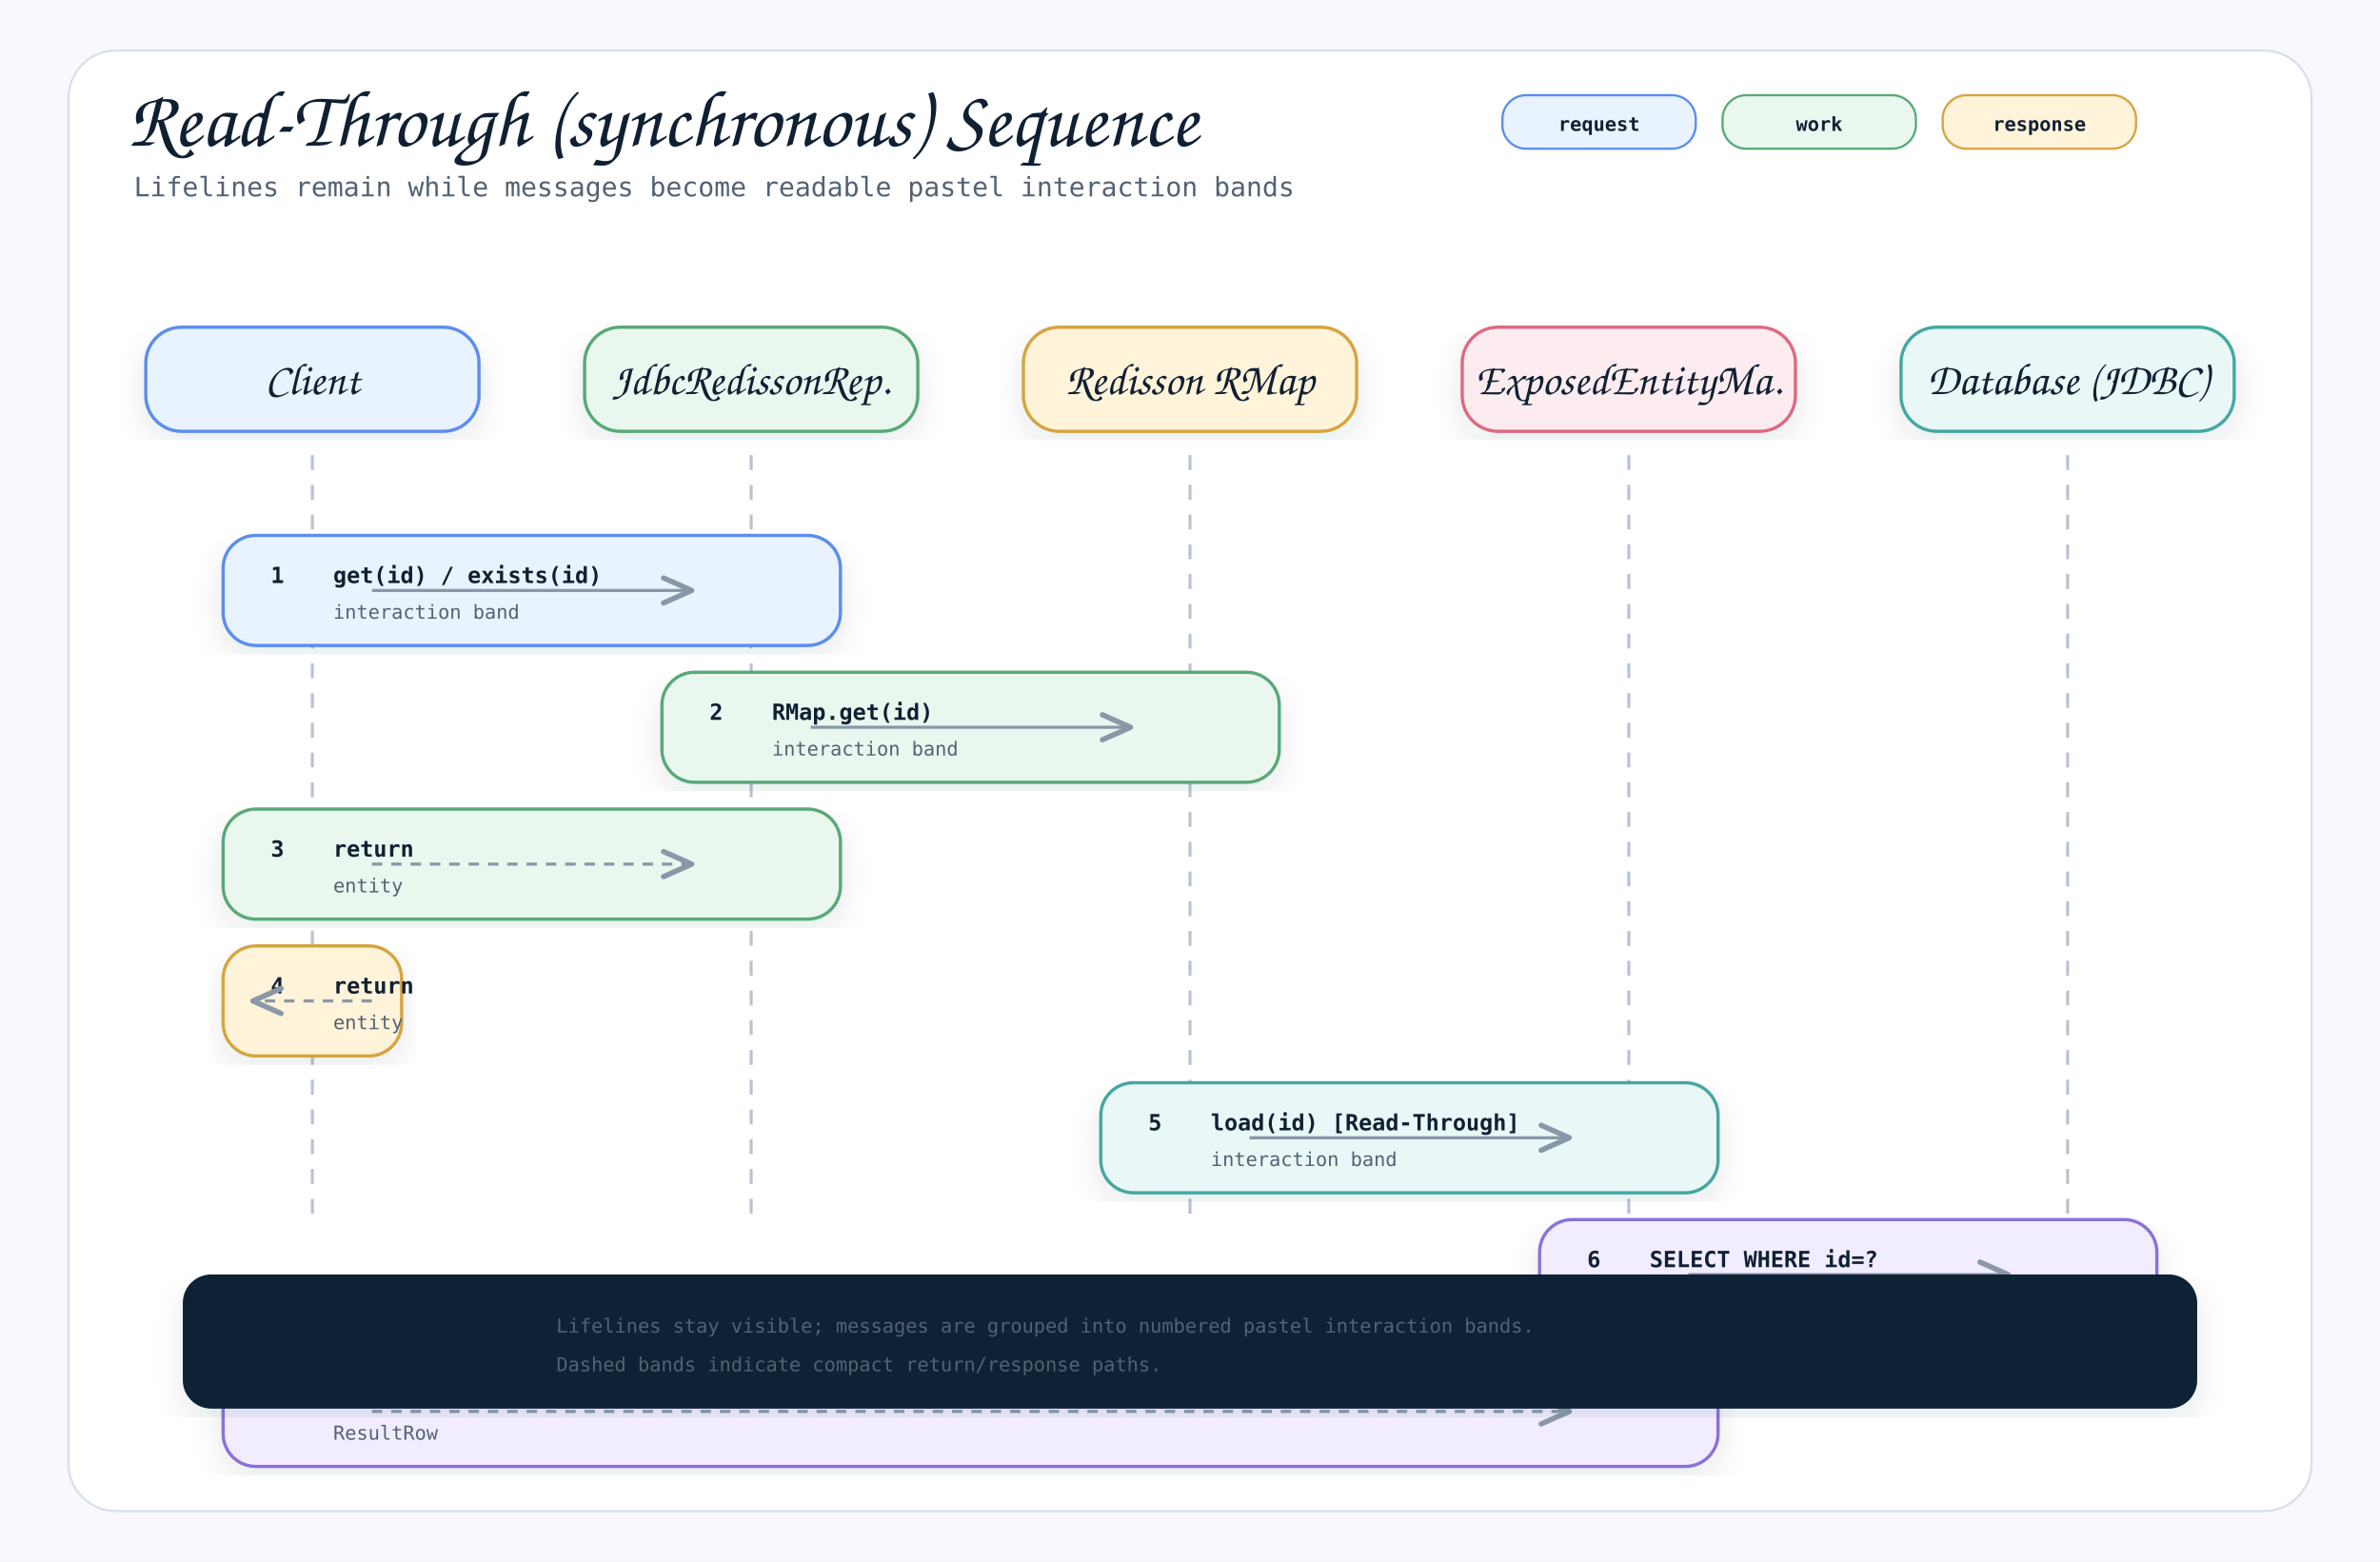
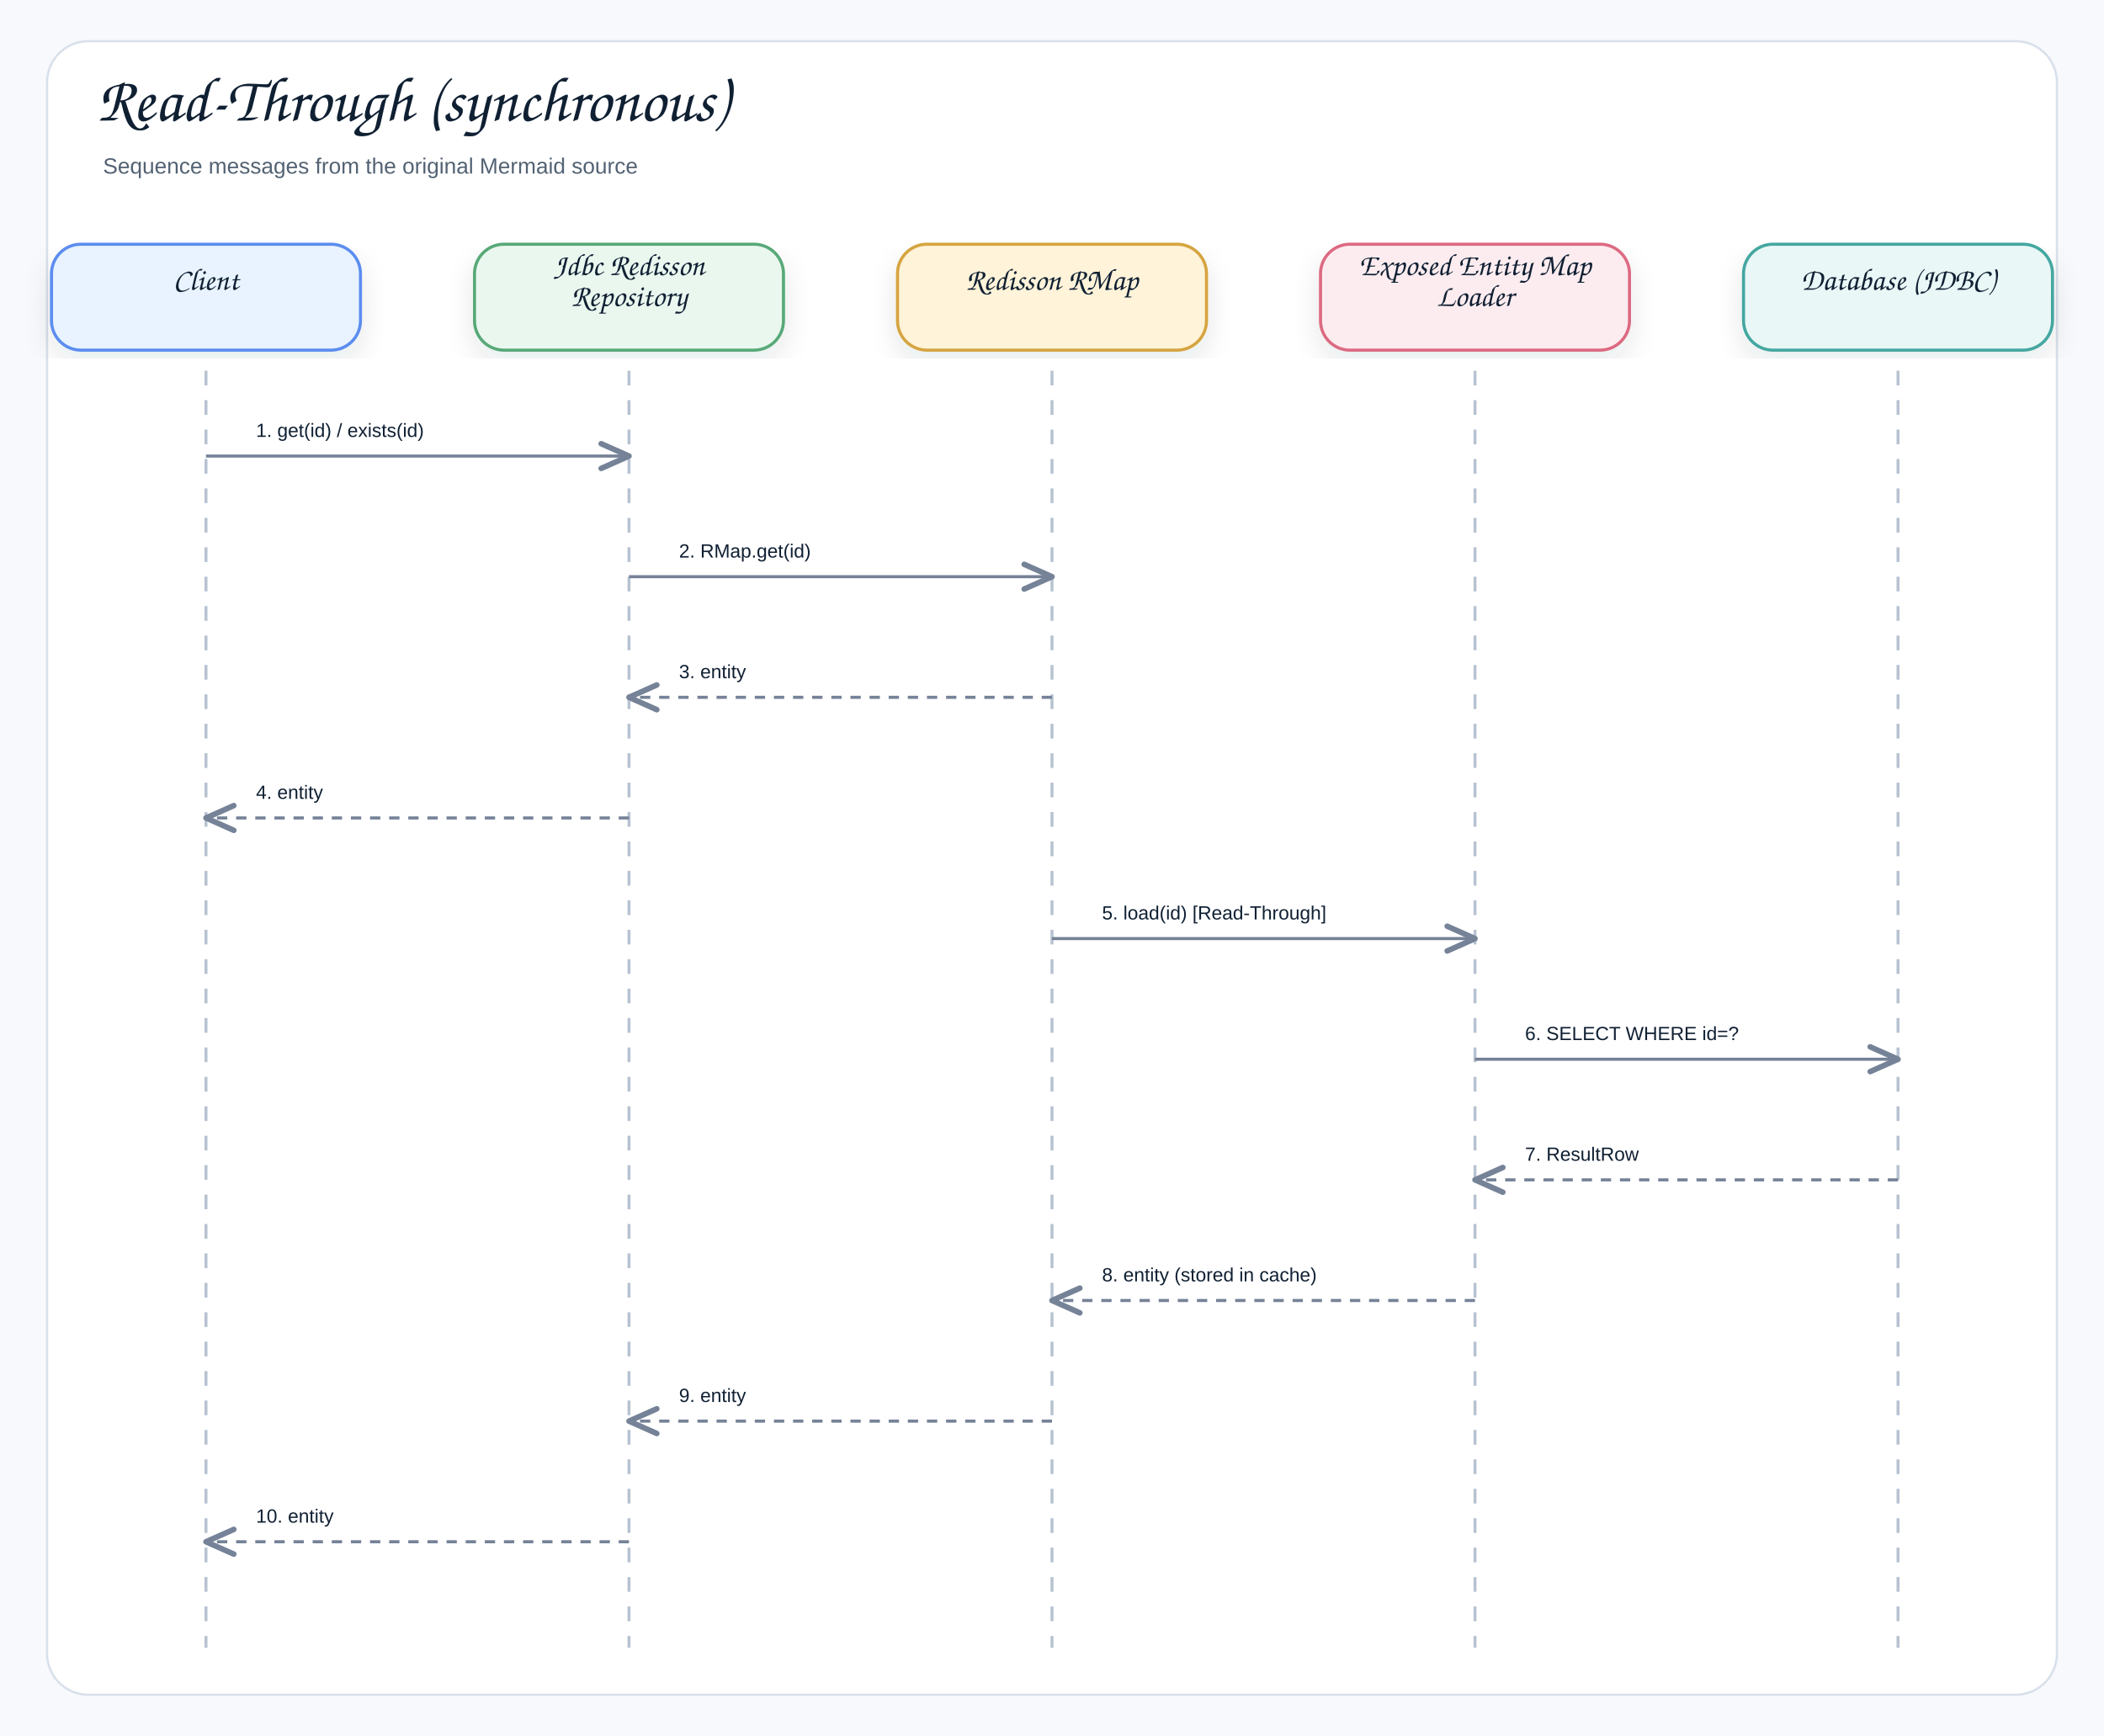
- <svg xmlns="http://www.w3.org/2000/svg" width="1600" height="1050" viewBox="0 0 1600 1050" role="img" aria-label="Read-Through (synchronous) Sequence">
+ <svg xmlns="http://www.w3.org/2000/svg" width="1430" height="1180" viewBox="0 0 1430 1180" role="img" aria-label="Read-Through (synchronous)">
  <defs>
    <filter id="shadow" x="-8%" y="-8%" width="116%" height="116%">
-       <feDropShadow dx="0" dy="8" stdDeviation="10" flood-color="#1f2937" flood-opacity="0.10" />
+       <feDropShadow dx="0" dy="8" stdDeviation="9" flood-color="#1f2937" flood-opacity="0.10" />
    </filter>
    <marker id="openArrow" markerWidth="12" markerHeight="10" refX="10" refY="5" orient="auto" markerUnits="strokeWidth">
-       <path d="M 1 1 L 10 5 L 1 9" fill="none" stroke="#8a97a8" stroke-width="1.7" stroke-linecap="round" stroke-linejoin="round" />
+       <path d="M 1 1 L 10 5 L 1 9" fill="none" stroke="#758297" stroke-width="1.8" stroke-linecap="round" stroke-linejoin="round" />
    </marker>
    <marker id="inherit" markerWidth="14" markerHeight="12" refX="12" refY="6" orient="auto" markerUnits="strokeWidth">
-       <path d="M 0 1 L 12 6 L 0 11 Z" fill="#ffffff" stroke="#8a97a8" stroke-width="1.7" />
+       <path d="M 0 1 L 12 6 L 0 11 Z" fill="#ffffff" stroke="#758297" stroke-width="1.8" />
    </marker>
    <style>
-     .canvas { fill: #f7f9fc; }
-     .frame { fill: #ffffff; stroke: #d8e0ea; stroke-width: 1.5; }
-     .title { font-family: "Architects Daughter", "Comic Mono", cursive; font-size: 54px; font-weight: 400; fill: #102033; }
-     .subtitle { font-family: "Comic Mono", "SFMono-Regular", Menlo, Consolas, monospace; font-size: 18px; fill: #536273; }
-     .label { font-family: "Architects Daughter", "Comic Mono", cursive; font-size: 30px; font-weight: 400; fill: #102033; }
-     .smallLabel { font-family: "Architects Daughter", "Comic Mono", cursive; font-size: 24px; font-weight: 400; fill: #102033; }
-     .mono { font-family: "Comic Mono", "SFMono-Regular", Menlo, Consolas, monospace; font-size: 15px; fill: #102033; }
-     .small { font-family: "Comic Mono", "SFMono-Regular", Menlo, Consolas, monospace; font-size: 13px; fill: #536273; }
-     .strong { font-family: "Comic Mono", "SFMono-Regular", Menlo, Consolas, monospace; font-size: 15px; font-weight: 700; fill: #102033; }
-     .card { stroke-width: 2.2; filter: url(#shadow); }
-     .line { stroke: #8a97a8; stroke-width: 2.1; fill: none; marker-end: url(#openArrow); }
-     .softLine { stroke: #8a97a8; stroke-width: 2.1; fill: none; }
-     .dashed { stroke: #8a97a8; stroke-width: 2.1; stroke-dasharray: 7 6; fill: none; marker-end: url(#openArrow); }
-     .inheritLine { stroke: #8a97a8; stroke-width: 2.2; fill: none; marker-end: url(#inherit); }
-     .implLine { stroke: #8a97a8; stroke-width: 2.2; stroke-dasharray: 8 7; fill: none; marker-end: url(#inherit); }
-     .compartment { stroke-width: 1.6; fill: none; }
-     .chip { stroke-width: 1.5; rx: 16; }
-     .chipText { font-family: "Comic Mono", "SFMono-Regular", Menlo, Consolas, monospace; font-size: 13px; font-weight: 700; fill: #102033; }
+     .canvas{fill:#f7f9fc}.frame{fill:#fff;stroke:#d8e0ea;stroke-width:1.5}
+     .title{font-family:"Architects Daughter","Comic Sans MS","Comic Sans",cursive;font-size:43px;font-weight:400;fill:#102033}
+     .subtitle{font-family:"Comic Sans MS","Comic Sans","Comic Neue",Arial,sans-serif;font-size:15px;font-weight:400;fill:#536273}
+     .label{font-family:"Architects Daughter","Comic Sans MS","Comic Sans",cursive;font-size:25px;font-weight:400;fill:#102033}
+     .smallLabel{font-family:"Architects Daughter","Comic Sans MS","Comic Sans",cursive;font-size:21px;font-weight:400;fill:#102033}
+     .mono{font-family:"Comic Sans MS","Comic Sans","Comic Neue",Arial,sans-serif;font-size:12px;font-weight:400;fill:#102033}
+     .small{font-family:"Comic Sans MS","Comic Sans","Comic Neue",Arial,sans-serif;font-size:12px;font-weight:400;fill:#536273}
+     .strong{font-family:"Comic Sans MS","Comic Sans","Comic Neue",Arial,sans-serif;font-size:13px;font-weight:400;fill:#102033}
+     .card{stroke-width:2.1;filter:url(#shadow)}.compartment{stroke-width:1.5;fill:none}
+     .line{stroke:#758297;stroke-width:2.1;fill:none;marker-end:url(#openArrow)}
+     .plainLine{stroke:#758297;stroke-width:2.1;fill:none}
+     .dashed{stroke:#758297;stroke-width:2.1;stroke-dasharray:7 6;fill:none;marker-end:url(#openArrow)}
+     .inheritLine{stroke:#758297;stroke-width:2.2;fill:none;marker-end:url(#inherit)}
+     .implLine{stroke:#758297;stroke-width:2.2;stroke-dasharray:8 7;fill:none;marker-end:url(#inherit)}
  </style>
  </defs>
-   <rect class="canvas" width="1600" height="1050" />
-   <rect class="frame" x="46" y="34" width="1508" height="982" rx="32" />
-   <text class="title" x="86" y="98">Read-Through (synchronous) Sequence</text>
-   <text class="subtitle" x="90" y="132">Lifelines remain while messages become readable pastel interaction bands</text>
-   <rect class="chip" x="1010" y="64" width="130" height="36" fill="#e8f3ff" stroke="#5b8def" />
-   <text class="chipText" x="1075" y="88" text-anchor="middle">request</text>
-   <rect class="chip" x="1158" y="64" width="130" height="36" fill="#eaf7ef" stroke="#58a978" />
-   <text class="chipText" x="1223" y="88" text-anchor="middle">work</text>
-   <rect class="chip" x="1306" y="64" width="130" height="36" fill="#fff3d9" stroke="#d6a441" />
-   <text class="chipText" x="1371" y="88" text-anchor="middle">response</text>
-   <g>
-     <rect class="card" x="98" y="220" width="224" height="70" rx="24" fill="#e8f3ff" stroke="#5b8def" />
-     <text class="label" x="210" y="265" text-anchor="middle">Client</text>
-     <line x1="210" y1="306" x2="210" y2="820" stroke="#b7c2d1" stroke-width="2" stroke-dasharray="10 10" />
-   </g>
-   <g>
-     <rect class="card" x="393" y="220" width="224" height="70" rx="24" fill="#eaf7ef" stroke="#58a978" />
-     <text class="label" x="505" y="265" text-anchor="middle">JdbcRedissonRep.</text>
-     <line x1="505" y1="306" x2="505" y2="820" stroke="#b7c2d1" stroke-width="2" stroke-dasharray="10 10" />
-   </g>
-   <g>
-     <rect class="card" x="688" y="220" width="224" height="70" rx="24" fill="#fff3d9" stroke="#d6a441" />
-     <text class="label" x="800" y="265" text-anchor="middle">Redisson RMap</text>
-     <line x1="800" y1="306" x2="800" y2="820" stroke="#b7c2d1" stroke-width="2" stroke-dasharray="10 10" />
-   </g>
-   <g>
-     <rect class="card" x="983" y="220" width="224" height="70" rx="24" fill="#fdecef" stroke="#dc6b82" />
-     <text class="label" x="1095" y="265" text-anchor="middle">ExposedEntityMa.</text>
-     <line x1="1095" y1="306" x2="1095" y2="820" stroke="#b7c2d1" stroke-width="2" stroke-dasharray="10 10" />
-   </g>
-   <g>
-     <rect class="card" x="1278" y="220" width="224" height="70" rx="24" fill="#e9f7f6" stroke="#45a7a1" />
-     <text class="label" x="1390" y="265" text-anchor="middle">Database (JDBC)</text>
-     <line x1="1390" y1="306" x2="1390" y2="820" stroke="#b7c2d1" stroke-width="2" stroke-dasharray="10 10" />
-   </g>
-   <g>
-     <rect class="card" x="150" y="360" width="415" height="74" rx="22" fill="#e8f3ff" stroke="#5b8def" />
-     <text class="strong" x="182" y="392">1</text>
-     <text class="strong" x="224" y="392">get(id) / exists(id)</text>
-     <text class="small" x="224" y="416">interaction band</text>
-     <path class="line" d="M250 397 L465 397" />
-   </g>
-   <g>
-     <rect class="card" x="445" y="452" width="415" height="74" rx="22" fill="#eaf7ef" stroke="#58a978" />
-     <text class="strong" x="477" y="484">2</text>
-     <text class="strong" x="519" y="484">RMap.get(id)</text>
-     <text class="small" x="519" y="508">interaction band</text>
-     <path class="line" d="M545 489 L760 489" />
-   </g>
-   <g>
-     <rect class="card" x="150" y="544" width="415" height="74" rx="22" fill="#eaf7ef" stroke="#58a978" />
-     <text class="strong" x="182" y="576">3</text>
-     <text class="strong" x="224" y="576">return</text>
-     <text class="small" x="224" y="600">entity</text>
-     <path class="dashed" d="M250 581 L465 581" />
-   </g>
-   <g>
-     <rect class="card" x="150" y="636" width="120" height="74" rx="22" fill="#fff3d9" stroke="#d6a441" />
-     <text class="strong" x="182" y="668">4</text>
-     <text class="strong" x="224" y="668">return</text>
-     <text class="small" x="224" y="692">entity</text>
-     <path class="dashed" d="M250 673 L170 673" />
-   </g>
-   <g>
-     <rect class="card" x="740" y="728" width="415" height="74" rx="22" fill="#e9f7f6" stroke="#45a7a1" />
-     <text class="strong" x="772" y="760">5</text>
-     <text class="strong" x="814" y="760">load(id) [Read-Through]</text>
-     <text class="small" x="814" y="784">interaction band</text>
-     <path class="line" d="M840 765 L1055 765" />
-   </g>
-   <g>
-     <rect class="card" x="1035" y="820" width="415" height="74" rx="22" fill="#f1ecff" stroke="#8a72d6" />
-     <text class="strong" x="1067" y="852">6</text>
-     <text class="strong" x="1109" y="852">SELECT WHERE id=?</text>
-     <text class="small" x="1109" y="876">interaction band</text>
-     <path class="line" d="M1135 857 L1350 857" />
-   </g>
-   <g>
-     <rect class="card" x="150" y="912" width="1005" height="74" rx="22" fill="#f1ecff" stroke="#8a72d6" />
-     <text class="strong" x="182" y="944">7</text>
-     <text class="strong" x="224" y="944">return</text>
-     <text class="small" x="224" y="968">ResultRow</text>
-     <path class="dashed" d="M250 949 L1055 949" />
-   </g>
-   <g transform="translate(124,858)">
-     <rect class="card" x="0" y="0" width="1352" height="88" rx="18" fill="#0d2435" stroke="#0d2435" />
-     <text class="smallLabel" x="28" y="42" fill="#ffffff">Reading rule</text>
-     <text class="small" x="250" y="38" fill="#dbeafe">Lifelines stay visible; messages are grouped into numbered pastel interaction bands.</text>
-     <text class="small" x="250" y="64" fill="#dbeafe">Dashed bands indicate compact return/response paths.</text>
-   </g>
+   <rect class="canvas" width="1430" height="1180" />
+   <rect class="frame" x="32" y="28" width="1366" height="1124" rx="28" />
+   <text class="title" x="66" y="82">Read-Through (synchronous)</text>
+   <text class="subtitle" x="70" y="118">Sequence messages from the original Mermaid source</text>
+   <rect class="card" x="35" y="166" width="210" height="72" rx="20" fill="#E8F3FF" stroke="#5B8DEF" />
+   <text class="smallLabel" x="140" y="197" text-anchor="middle">Client</text>
+   <line x1="140" y1="252" x2="140" y2="1120" stroke="#b7c2d1" stroke-width="2" stroke-dasharray="10 10" />
+   <rect class="card" x="322.5" y="166" width="210" height="72" rx="20" fill="#EAF7EF" stroke="#58A978" />
+   <text class="smallLabel" x="427.5" y="187" text-anchor="middle">Jdbc Redisson</text>
+   <text class="smallLabel" x="427.5" y="208" text-anchor="middle">Repository</text>
+   <line x1="427.5" y1="252" x2="427.5" y2="1120" stroke="#b7c2d1" stroke-width="2" stroke-dasharray="10 10" />
+   <rect class="card" x="610" y="166" width="210" height="72" rx="20" fill="#FFF3D9" stroke="#D6A441" />
+   <text class="smallLabel" x="715" y="197" text-anchor="middle">Redisson RMap</text>
+   <line x1="715" y1="252" x2="715" y2="1120" stroke="#b7c2d1" stroke-width="2" stroke-dasharray="10 10" />
+   <rect class="card" x="897.5" y="166" width="210" height="72" rx="20" fill="#FDECEF" stroke="#DC6B82" />
+   <text class="smallLabel" x="1002.5" y="187" text-anchor="middle">Exposed Entity Map</text>
+   <text class="smallLabel" x="1002.5" y="208" text-anchor="middle">Loader</text>
+   <line x1="1002.5" y1="252" x2="1002.5" y2="1120" stroke="#b7c2d1" stroke-width="2" stroke-dasharray="10 10" />
+   <rect class="card" x="1185" y="166" width="210" height="72" rx="20" fill="#E9F7F6" stroke="#45A7A1" />
+   <text class="smallLabel" x="1290" y="197" text-anchor="middle">Database (JDBC)</text>
+   <line x1="1290" y1="252" x2="1290" y2="1120" stroke="#b7c2d1" stroke-width="2" stroke-dasharray="10 10" />
+   <rect x="158" y="270" width="251.5" height="39" rx="12" fill="#ffffff" opacity="0.97" />
+   <text class="strong" x="174" y="297" text-anchor="start">1. get(id) / exists(id)</text>
+   <path class="line" d="M140 310 L427.5 310" />
+   <rect x="445.5" y="352" width="251.5" height="39" rx="12" fill="#ffffff" opacity="0.97" />
+   <text class="strong" x="461.5" y="379" text-anchor="start">2. RMap.get(id)</text>
+   <path class="line" d="M427.5 392 L715 392" />
+   <rect x="445.5" y="434" width="251.5" height="39" rx="12" fill="#ffffff" opacity="0.97" />
+   <text class="strong" x="461.5" y="461" text-anchor="start">3. entity</text>
+   <path class="dashed" d="M715 474 L427.5 474" />
+   <rect x="158" y="516" width="251.5" height="39" rx="12" fill="#ffffff" opacity="0.97" />
+   <text class="strong" x="174" y="543" text-anchor="start">4. entity</text>
+   <path class="dashed" d="M427.5 556 L140 556" />
+   <rect x="733" y="598" width="251.5" height="39" rx="12" fill="#ffffff" opacity="0.97" />
+   <text class="strong" x="749" y="625" text-anchor="start">5. load(id) [Read-Through]</text>
+   <path class="line" d="M715 638 L1002.5 638" />
+   <rect x="1020.5" y="680" width="251.5" height="39" rx="12" fill="#ffffff" opacity="0.97" />
+   <text class="strong" x="1036.5" y="707" text-anchor="start">6. SELECT WHERE id=?</text>
+   <path class="line" d="M1002.5 720 L1290 720" />
+   <rect x="1020.5" y="762" width="251.5" height="39" rx="12" fill="#ffffff" opacity="0.97" />
+   <text class="strong" x="1036.5" y="789" text-anchor="start">7. ResultRow</text>
+   <path class="dashed" d="M1290 802 L1002.5 802" />
+   <rect x="733" y="844" width="251.5" height="39" rx="12" fill="#ffffff" opacity="0.97" />
+   <text class="strong" x="749" y="871" text-anchor="start">8. entity (stored in cache)</text>
+   <path class="dashed" d="M1002.5 884 L715 884" />
+   <rect x="445.5" y="926" width="251.5" height="39" rx="12" fill="#ffffff" opacity="0.97" />
+   <text class="strong" x="461.5" y="953" text-anchor="start">9. entity</text>
+   <path class="dashed" d="M715 966 L427.5 966" />
+   <rect x="158" y="1008" width="251.5" height="39" rx="12" fill="#ffffff" opacity="0.97" />
+   <text class="strong" x="174" y="1035" text-anchor="start">10. entity</text>
+   <path class="dashed" d="M427.5 1048 L140 1048" />
</svg>
